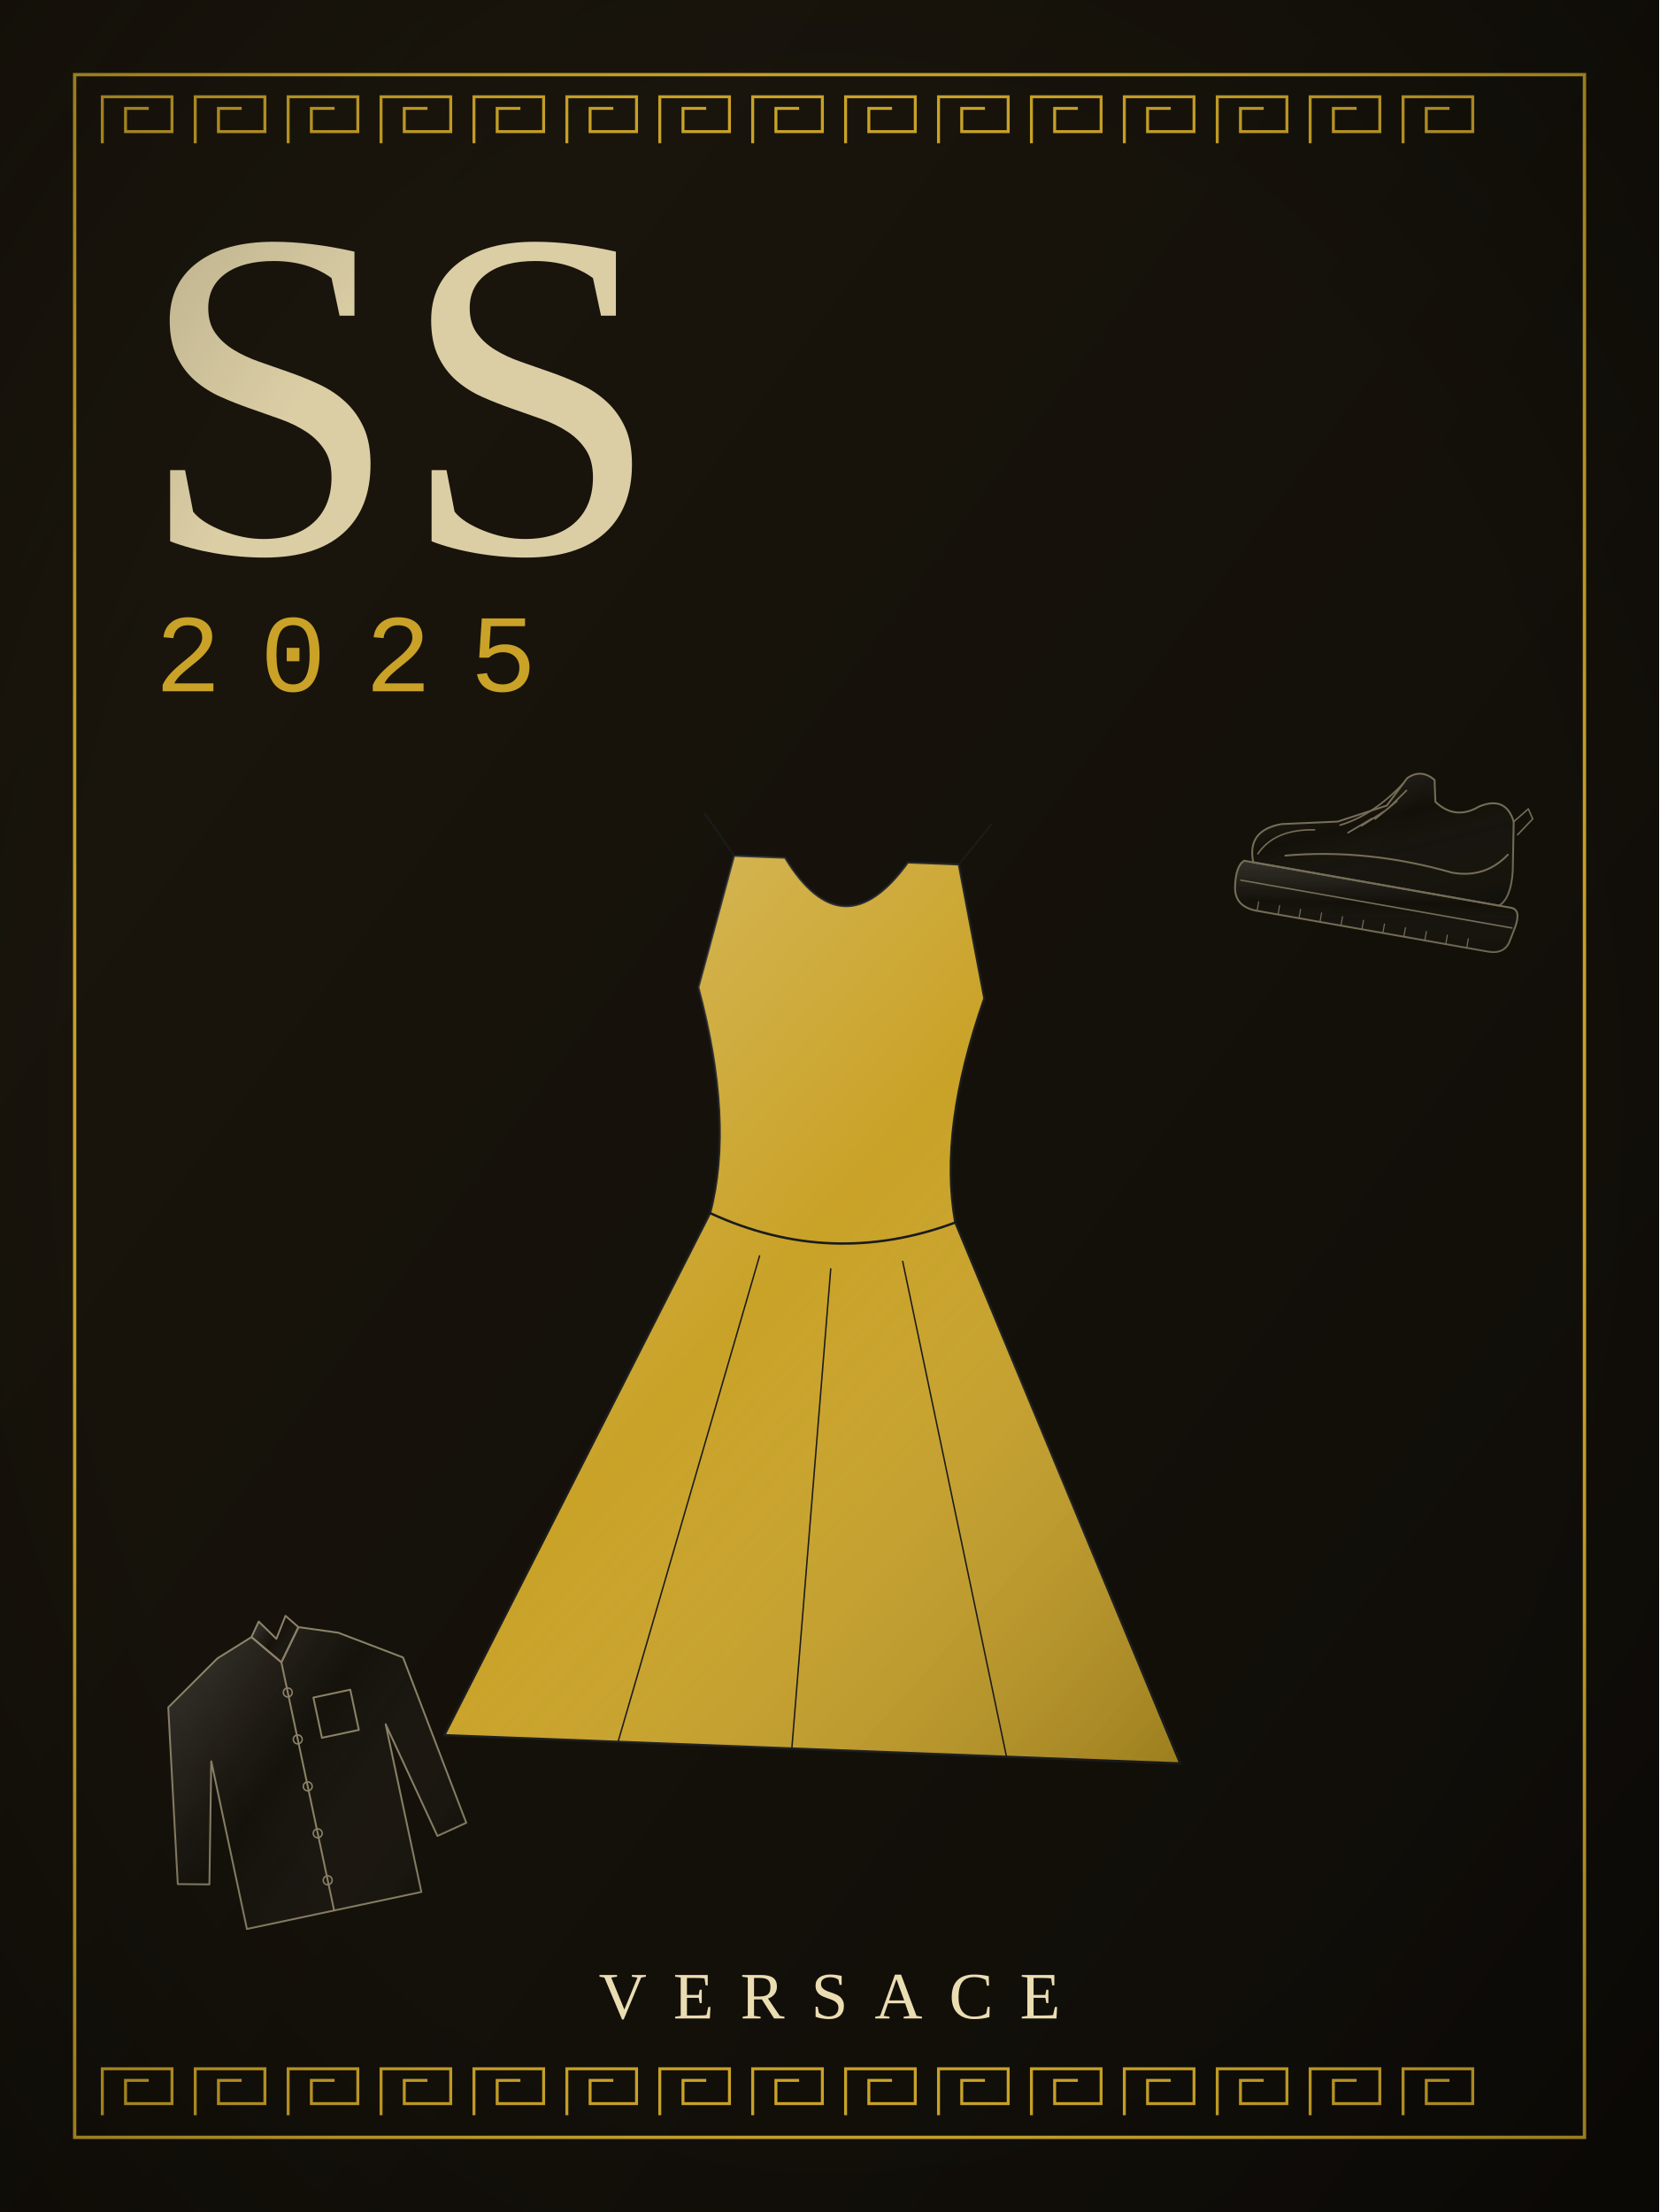
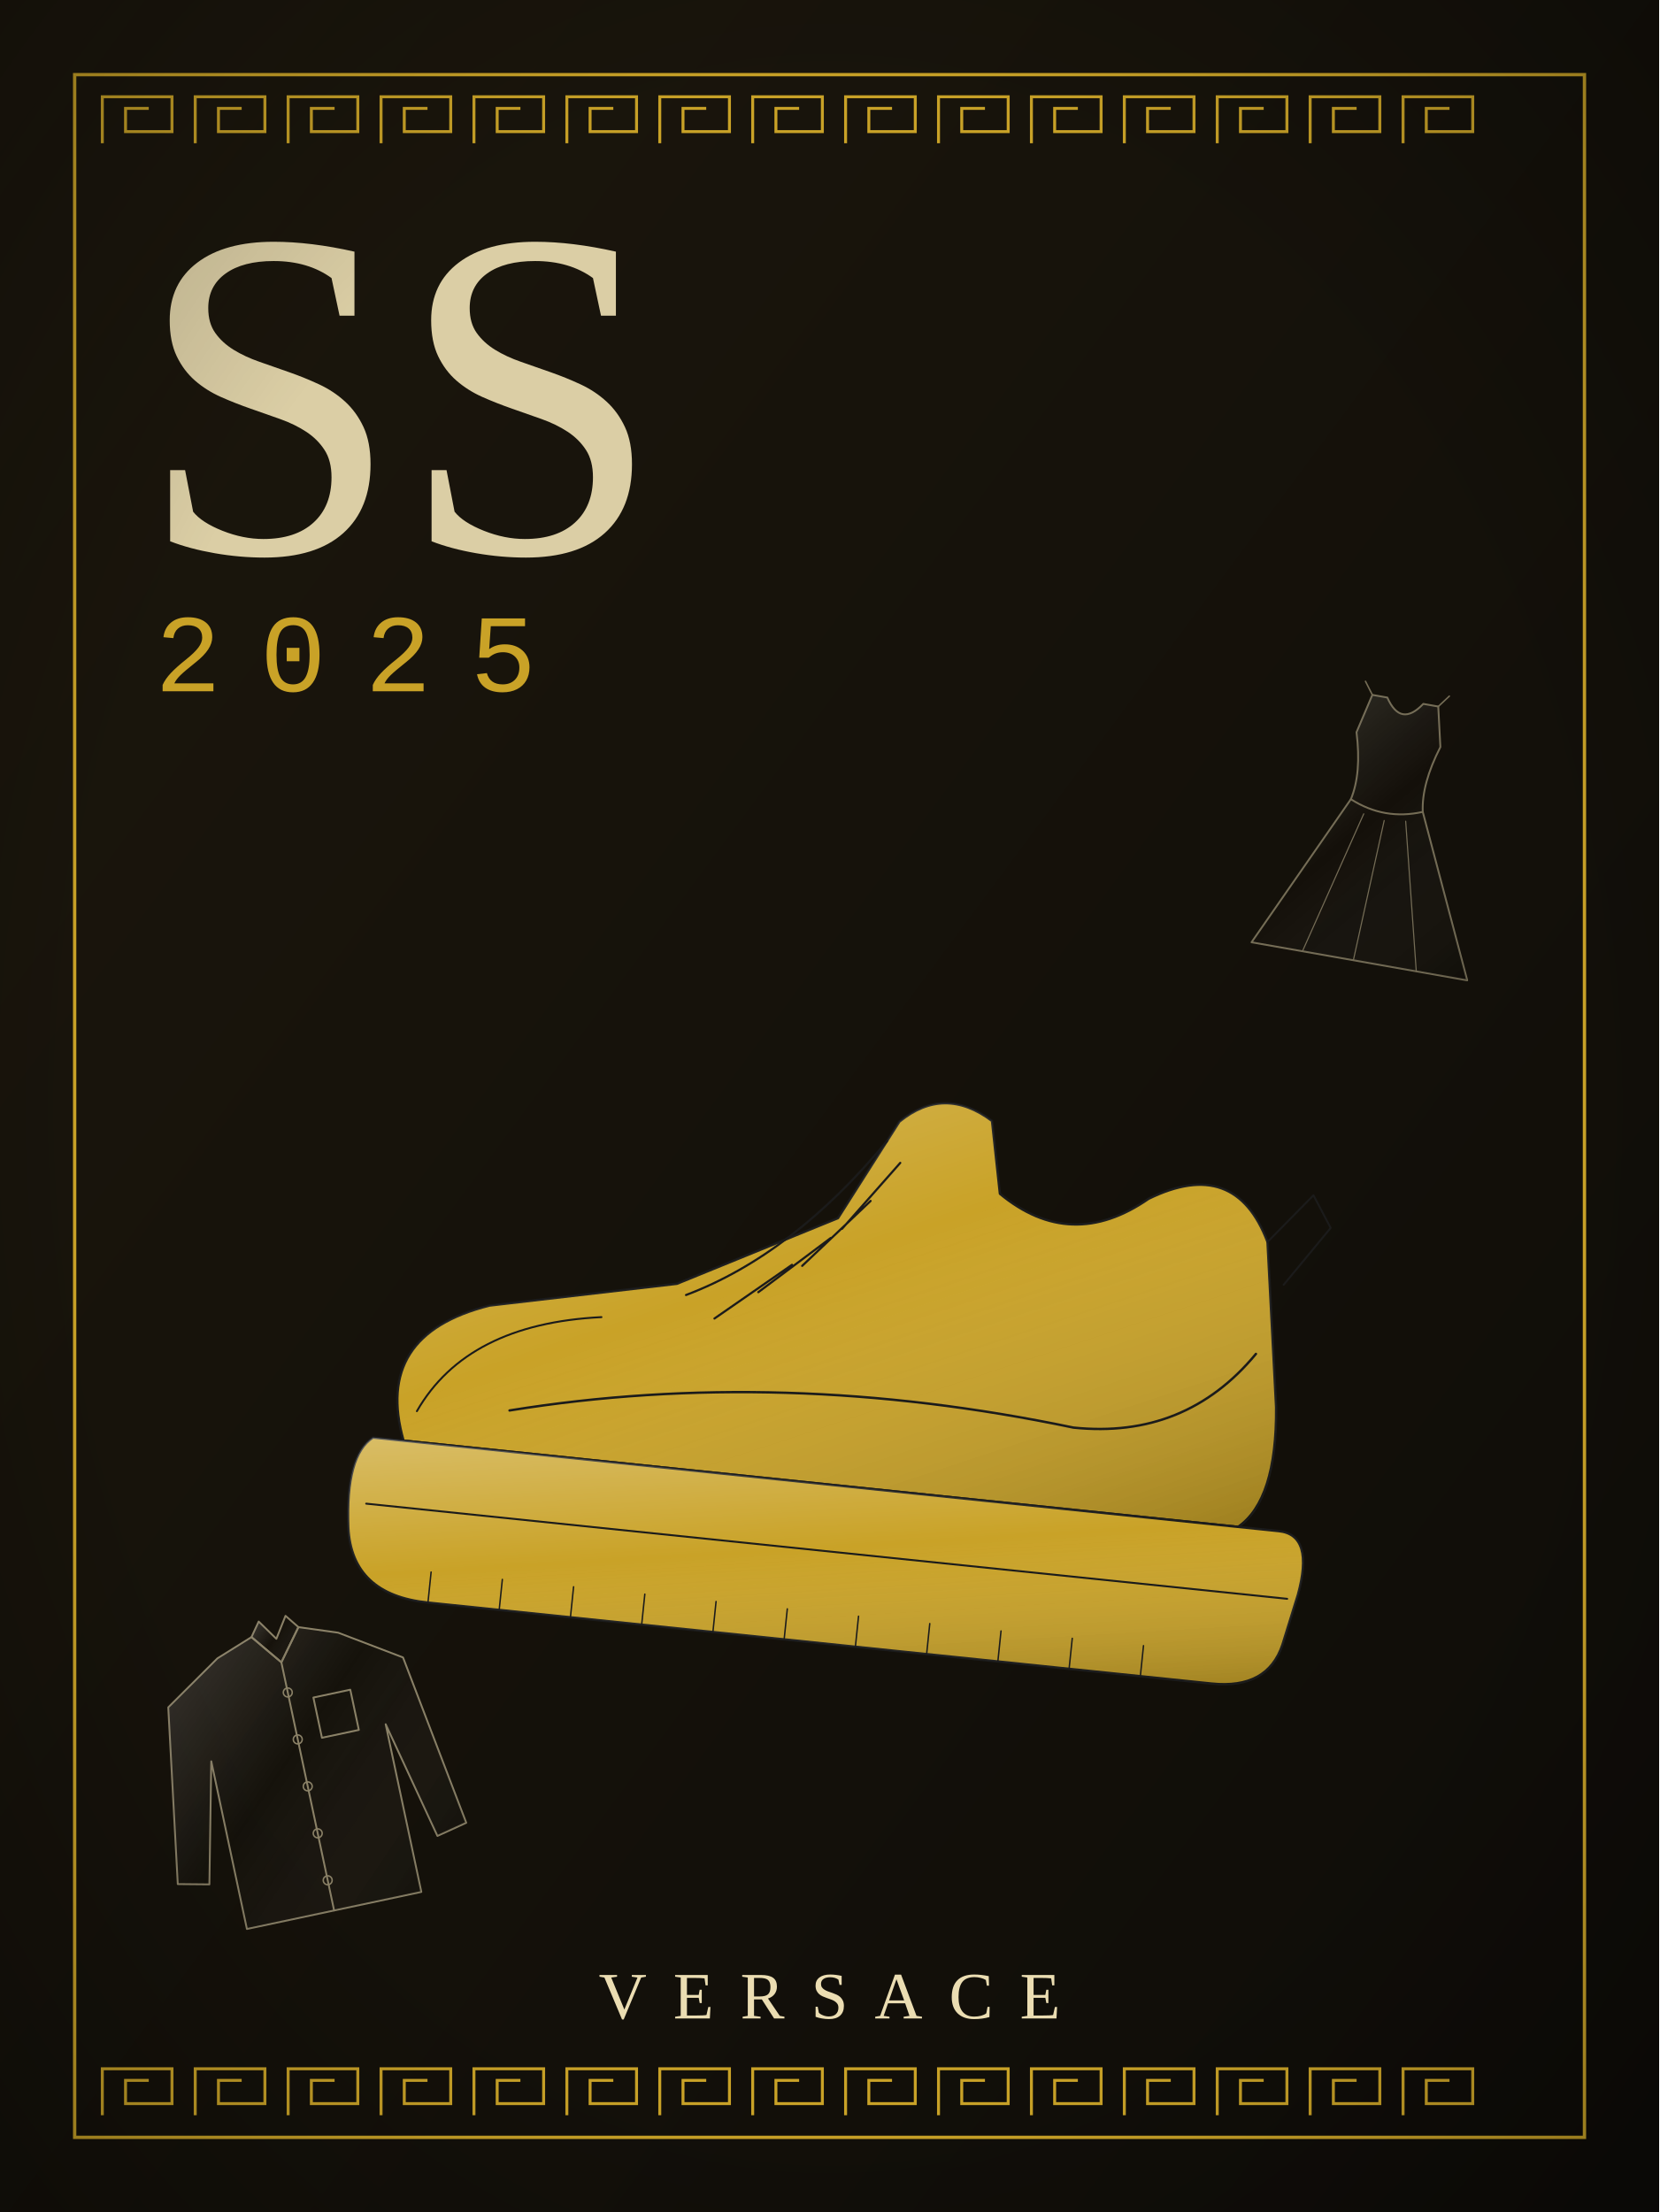
<svg xmlns="http://www.w3.org/2000/svg" viewBox="0 0 600 800" width="900" height="1200">
  <defs>
    <radialGradient id="bg" cx="50%" cy="42%" r="80%">
      <stop offset="0" stop-color="#1C170D" />
      <stop offset="1" stop-color="#0E0C08" />
    </radialGradient>
    <linearGradient id="bgd" x1="0" y1="0" x2="1" y2="1">
      <stop offset="0" stop-color="#1C170D" />
      <stop offset="1" stop-color="#0E0C08" />
    </linearGradient>
    <linearGradient id="sheen" x1="0" y1="0" x2="1" y2="1">
      <stop offset="0" stop-color="#fff" stop-opacity=".30" />
      <stop offset=".45" stop-color="#fff" stop-opacity="0" />
      <stop offset="1" stop-color="#000" stop-opacity=".22" />
    </linearGradient>
    <linearGradient id="multi" x1="0" y1="0" x2="1" y2="1">
      <stop offset="0" stop-color="#B3122E" />
      <stop offset=".35" stop-color="#C9A227" />
      <stop offset=".7" stop-color="#2F5D46" />
      <stop offset="1" stop-color="#3557A0" />
    </linearGradient>
    <radialGradient id="vig" cx="50%" cy="50%" r="75%">
      <stop offset=".6" stop-color="#000" stop-opacity="0" />
      <stop offset="1" stop-color="#000" stop-opacity=".35" />
    </radialGradient>
  </defs>
  <rect width="600" height="800" fill="url(#bgd)" />
  <rect x="27" y="27" width="546" height="746" fill="none" stroke="#C9A227" stroke-width="1.2" />
  <path d="M37 51.8 L37 35 L62.2 35 L62.2 47.6 L45.4 47.6 L45.4 39.2 L53.8 39.2 M70.6 51.8 L70.6 35 L95.8 35 L95.8 47.6 L79 47.6 L79 39.2 L87.4 39.2 M104.2 51.8 L104.2 35 L129.4 35 L129.4 47.6 L112.6 47.6 L112.6 39.2 L121 39.2 M137.8 51.8 L137.8 35 L163 35 L163 47.6 L146.2 47.6 L146.2 39.2 L154.6 39.2 M171.4 51.8 L171.4 35 L196.6 35 L196.6 47.6 L179.8 47.6 L179.8 39.2 L188.2 39.2 M205 51.8 L205 35 L230.2 35 L230.2 47.6 L213.4 47.6 L213.4 39.2 L221.8 39.2 M238.6 51.8 L238.6 35 L263.8 35 L263.8 47.6 L247 47.6 L247 39.2 L255.4 39.2 M272.2 51.8 L272.2 35 L297.4 35 L297.4 47.6 L280.6 47.6 L280.6 39.2 L289 39.2 M305.8 51.8 L305.8 35 L331 35 L331 47.6 L314.2 47.6 L314.2 39.2 L322.6 39.2 M339.4 51.8 L339.4 35 L364.6 35 L364.6 47.6 L347.8 47.6 L347.8 39.2 L356.2 39.2 M373 51.8 L373 35 L398.2 35 L398.2 47.6 L381.4 47.6 L381.4 39.2 L389.8 39.2 M406.6 51.8 L406.6 35 L431.8 35 L431.8 47.6 L415 47.6 L415 39.2 L423.4 39.2 M440.2 51.8 L440.2 35 L465.4 35 L465.4 47.6 L448.6 47.6 L448.6 39.2 L457 39.2 M473.8 51.8 L473.8 35 L499 35 L499 47.6 L482.2 47.6 L482.2 39.2 L490.6 39.2 M507.4 51.8 L507.4 35 L532.6 35 L532.6 47.6 L515.8 47.6 L515.8 39.2 L524.2 39.2 " fill="none" stroke="#C9A227" stroke-width="1.6" vector-effect="non-scaling-stroke" />
  <path d="M37 765 L37 748.2 L62.2 748.2 L62.2 760.8 L45.4 760.8 L45.4 752.4 L53.8 752.4 M70.6 765 L70.6 748.2 L95.8 748.2 L95.8 760.8 L79 760.8 L79 752.4 L87.4 752.4 M104.2 765 L104.2 748.2 L129.4 748.2 L129.4 760.8 L112.6 760.8 L112.6 752.4 L121 752.4 M137.8 765 L137.8 748.2 L163 748.2 L163 760.8 L146.2 760.8 L146.2 752.4 L154.6 752.4 M171.4 765 L171.4 748.2 L196.6 748.2 L196.6 760.8 L179.8 760.8 L179.8 752.4 L188.2 752.4 M205 765 L205 748.2 L230.2 748.2 L230.2 760.8 L213.4 760.8 L213.4 752.4 L221.8 752.4 M238.6 765 L238.6 748.2 L263.8 748.2 L263.8 760.8 L247 760.8 L247 752.4 L255.4 752.4 M272.2 765 L272.2 748.2 L297.4 748.2 L297.4 760.8 L280.6 760.8 L280.6 752.4 L289 752.4 M305.8 765 L305.8 748.2 L331 748.2 L331 760.8 L314.2 760.8 L314.2 752.4 L322.6 752.4 M339.4 765 L339.4 748.2 L364.6 748.2 L364.6 760.8 L347.8 760.8 L347.8 752.4 L356.2 752.4 M373 765 L373 748.2 L398.2 748.2 L398.2 760.8 L381.4 760.8 L381.4 752.4 L389.8 752.4 M406.6 765 L406.6 748.2 L431.8 748.2 L431.8 760.8 L415 760.8 L415 752.4 L423.4 752.4 M440.2 765 L440.2 748.2 L465.4 748.2 L465.4 760.8 L448.6 760.8 L448.6 752.4 L457 752.4 M473.8 765 L473.8 748.2 L499 748.2 L499 760.8 L482.2 760.8 L482.2 752.4 L490.6 752.4 M507.4 765 L507.4 748.2 L532.6 748.2 L532.6 760.8 L515.8 760.8 L515.8 752.4 L524.2 752.4 " fill="none" stroke="#C9A227" stroke-width="1.6" vector-effect="non-scaling-stroke" />
-   <g transform="translate(300 470) rotate(2.2) scale(1.85) translate(-100 -100)">
-     <path d="M78 14 L88 14 Q100 32 112 14 L122 14 L128 40 Q120 66 124 84 L172 188 L28 188 L76 84 Q80 66 72 40 Z" fill="#C9A227" stroke="#1B1B1B" stroke-width="1.3" stroke-linejoin="round" stroke-linecap="round" vector-effect="non-scaling-stroke" />
-     <path d="M78 14 L88 14 Q100 32 112 14 L122 14 L128 40 Q120 66 124 84 L172 188 L28 188 L76 84 Q80 66 72 40 Z" fill="url(#sheen)" stroke="none" />
-     <path d="M76 84 Q100 94 124 84" fill="none" stroke="#1B1B1B" stroke-width="1.3" stroke-linejoin="round" stroke-linecap="round" vector-effect="non-scaling-stroke" />
-     <path d="M100 94 L96 188 M86 92 L62 188 M114 92 L138 188" fill="none" stroke="#1B1B1B" stroke-width="0.78" stroke-linejoin="round" stroke-linecap="round" vector-effect="non-scaling-stroke" />
-     <path d="M78 14 L72 6 M122 14 L128 6" fill="none" stroke="#1B1B1B" stroke-width="1.04" stroke-linejoin="round" stroke-linecap="round" vector-effect="non-scaling-stroke" />
+   <g transform="translate(300 470) rotate(5.9) scale(1.85) translate(-100 -100)">
+     <path d="M20 136 Q12 116 34 108 L70 100 L100 84 L110 64 Q118 56 128 62 L131 76 Q146 86 160 74 Q176 64 184 80 L189 112 Q191 130 184 136 Z" fill="#C9A227" stroke="#1B1B1B" stroke-width="1.3" stroke-linejoin="round" stroke-linecap="round" vector-effect="non-scaling-stroke" />
+     <path d="M20 136 Q12 116 34 108 L70 100 L100 84 L110 64 Q118 56 128 62 L131 76 Q146 86 160 74 Q176 64 184 80 L189 112 Q191 130 184 136 Z" fill="url(#sheen)" stroke="none" />
+     <path d="M14 136 L192 136 Q199 136 197 148 L195 158 Q193 167 182 167 L28 167 Q13 167 11 154 Q9 140 14 136 Z" fill="#C9A227" stroke="#1B1B1B" stroke-width="1.3" stroke-linejoin="round" stroke-linecap="round" vector-effect="non-scaling-stroke" />
+     <path d="M14 136 L192 136 Q199 136 197 148 L195 158 Q193 167 182 167 L28 167 Q13 167 11 154 Q9 140 14 136 Z" fill="url(#sheen)" stroke="none" />
+     <path d="M14 149 L195 149" fill="none" stroke="#1B1B1B" stroke-width="1.04" stroke-linejoin="round" stroke-linecap="round" vector-effect="non-scaling-stroke" />
+     <path d="M28 161 L28 167 M42 161 L42 167 M56 161 L56 167 M70 161 L70 167 M84 161 L84 167 M98 161 L98 167 M112 161 L112 167 M126 161 L126 167 M140 161 L140 167 M154 161 L154 167 M168 161 L168 167" fill="none" stroke="#1B1B1B" stroke-width="0.78" stroke-linejoin="round" stroke-linecap="round" vector-effect="non-scaling-stroke" />
+     <path d="M72 102 Q92 92 108 68" fill="none" stroke="#1B1B1B" stroke-width="1.17" stroke-linejoin="round" stroke-linecap="round" vector-effect="non-scaling-stroke" />
+     <path d="M78 106 L92 94 M86 100 L99 88 M94 94 L106 80 M101 86 L111 72" fill="none" stroke="#1B1B1B" stroke-width="1.17" stroke-linejoin="round" stroke-linecap="round" vector-effect="non-scaling-stroke" />
+     <path d="M40 128 Q92 114 150 120 Q172 120 184 102" fill="none" stroke="#1B1B1B" stroke-width="1.3" stroke-linejoin="round" stroke-linecap="round" vector-effect="non-scaling-stroke" />
+     <path d="M22 130 Q30 112 56 108" fill="none" stroke="#1B1B1B" stroke-width="1.04" stroke-linejoin="round" stroke-linecap="round" vector-effect="non-scaling-stroke" />
+     <path d="M184 80 L192 70 L196 76 L188 88" fill="none" stroke="#1B1B1B" stroke-width="1.04" stroke-linejoin="round" stroke-linecap="round" vector-effect="non-scaling-stroke" />
  </g>
  <g transform="translate(110 640) rotate(-12) scale(0.62) translate(-100 -100)" opacity="0.55">
    <path d="M64 26 L86 18 L100 36 L114 18 L136 26 L170 48 L186 150 L168 154 L152 84 L152 184 L48 184 L48 84 L32 154 L14 150 L30 48 Z" fill="none" stroke="#EBDDB2" stroke-width="1" stroke-linejoin="round" stroke-linecap="round" vector-effect="non-scaling-stroke" />
    <path d="M64 26 L86 18 L100 36 L114 18 L136 26 L170 48 L186 150 L168 154 L152 84 L152 184 L48 184 L48 84 L32 154 L14 150 L30 48 Z" fill="url(#sheen)" stroke="none" />
    <path d="M86 18 L100 36 L114 18 L108 10 L100 22 L92 10 Z" fill="none" stroke="#EBDDB2" stroke-width="1" stroke-linejoin="round" stroke-linecap="round" vector-effect="non-scaling-stroke" />
    <path d="M86 18 L100 36 L114 18 L108 10 L100 22 L92 10 Z" fill="url(#sheen)" stroke="none" />
    <path d="M100 36 L100 184" fill="none" stroke="#EBDDB2" stroke-width="1" stroke-linejoin="round" stroke-linecap="round" vector-effect="non-scaling-stroke" />
    <path d="M114 60 L136 60 L136 84 L114 84 Z" fill="none" stroke="#EBDDB2" stroke-width="1" stroke-linejoin="round" stroke-linecap="round" vector-effect="non-scaling-stroke" />
    <path d="M100 54 m-2.6 0 a2.6 2.6 0 1 0 5.2 0 a2.6 2.6 0 1 0 -5.2 0 M100 82 m-2.6 0 a2.6 2.6 0 1 0 5.2 0 a2.6 2.6 0 1 0 -5.2 0 M100 110 m-2.6 0 a2.6 2.6 0 1 0 5.2 0 a2.6 2.6 0 1 0 -5.2 0 M100 138 m-2.6 0 a2.6 2.6 0 1 0 5.2 0 a2.6 2.6 0 1 0 -5.2 0 M100 166 m-2.6 0 a2.6 2.6 0 1 0 5.2 0 a2.6 2.6 0 1 0 -5.2 0" fill="none" stroke="#EBDDB2" stroke-width="0.8" stroke-linejoin="round" stroke-linecap="round" vector-effect="non-scaling-stroke" />
  </g>
  <g transform="translate(500 300) rotate(10) scale(0.55) translate(-100 -100)" opacity="0.45">
-     <path d="M20 136 Q12 116 34 108 L70 100 L100 84 L110 64 Q118 56 128 62 L131 76 Q146 86 160 74 Q176 64 184 80 L189 112 Q191 130 184 136 Z" fill="none" stroke="#EBDDB2" stroke-width="1" stroke-linejoin="round" stroke-linecap="round" vector-effect="non-scaling-stroke" />
-     <path d="M20 136 Q12 116 34 108 L70 100 L100 84 L110 64 Q118 56 128 62 L131 76 Q146 86 160 74 Q176 64 184 80 L189 112 Q191 130 184 136 Z" fill="url(#sheen)" stroke="none" />
-     <path d="M14 136 L192 136 Q199 136 197 148 L195 158 Q193 167 182 167 L28 167 Q13 167 11 154 Q9 140 14 136 Z" fill="none" stroke="#EBDDB2" stroke-width="1" stroke-linejoin="round" stroke-linecap="round" vector-effect="non-scaling-stroke" />
-     <path d="M14 136 L192 136 Q199 136 197 148 L195 158 Q193 167 182 167 L28 167 Q13 167 11 154 Q9 140 14 136 Z" fill="url(#sheen)" stroke="none" />
-     <path d="M14 149 L195 149" fill="none" stroke="#EBDDB2" stroke-width="0.8" stroke-linejoin="round" stroke-linecap="round" vector-effect="non-scaling-stroke" />
-     <path d="M28 161 L28 167 M42 161 L42 167 M56 161 L56 167 M70 161 L70 167 M84 161 L84 167 M98 161 L98 167 M112 161 L112 167 M126 161 L126 167 M140 161 L140 167 M154 161 L154 167 M168 161 L168 167" fill="none" stroke="#EBDDB2" stroke-width="0.6" stroke-linejoin="round" stroke-linecap="round" vector-effect="non-scaling-stroke" />
-     <path d="M72 102 Q92 92 108 68" fill="none" stroke="#EBDDB2" stroke-width="0.9" stroke-linejoin="round" stroke-linecap="round" vector-effect="non-scaling-stroke" />
-     <path d="M78 106 L92 94 M86 100 L99 88 M94 94 L106 80 M101 86 L111 72" fill="none" stroke="#EBDDB2" stroke-width="0.9" stroke-linejoin="round" stroke-linecap="round" vector-effect="non-scaling-stroke" />
-     <path d="M40 128 Q92 114 150 120 Q172 120 184 102" fill="none" stroke="#EBDDB2" stroke-width="1" stroke-linejoin="round" stroke-linecap="round" vector-effect="non-scaling-stroke" />
-     <path d="M22 130 Q30 112 56 108" fill="none" stroke="#EBDDB2" stroke-width="0.8" stroke-linejoin="round" stroke-linecap="round" vector-effect="non-scaling-stroke" />
-     <path d="M184 80 L192 70 L196 76 L188 88" fill="none" stroke="#EBDDB2" stroke-width="0.8" stroke-linejoin="round" stroke-linecap="round" vector-effect="non-scaling-stroke" />
+     <path d="M78 14 L88 14 Q100 32 112 14 L122 14 L128 40 Q120 66 124 84 L172 188 L28 188 L76 84 Q80 66 72 40 Z" fill="none" stroke="#EBDDB2" stroke-width="1" stroke-linejoin="round" stroke-linecap="round" vector-effect="non-scaling-stroke" />
+     <path d="M78 14 L88 14 Q100 32 112 14 L122 14 L128 40 Q120 66 124 84 L172 188 L28 188 L76 84 Q80 66 72 40 Z" fill="url(#sheen)" stroke="none" />
+     <path d="M76 84 Q100 94 124 84" fill="none" stroke="#EBDDB2" stroke-width="1" stroke-linejoin="round" stroke-linecap="round" vector-effect="non-scaling-stroke" />
+     <path d="M100 94 L96 188 M86 92 L62 188 M114 92 L138 188" fill="none" stroke="#EBDDB2" stroke-width="0.6" stroke-linejoin="round" stroke-linecap="round" vector-effect="non-scaling-stroke" />
+     <path d="M78 14 L72 6 M122 14 L128 6" fill="none" stroke="#EBDDB2" stroke-width="0.8" stroke-linejoin="round" stroke-linecap="round" vector-effect="non-scaling-stroke" />
  </g>
  <text x="50" y="200" font-family="'Trajan Pro', 'Times New Roman', serif" font-weight="400" font-size="170" fill="#EBDDB2" opacity="0.92">SS</text>
  <text x="56" y="250" font-family="'Courier New', monospace" font-size="40" letter-spacing="14" fill="#C9A227">2025</text>
  <g>
    <text x="300" y="730" text-anchor="middle" font-size="24" fill="#EBDDB2" font-family="'Trajan Pro', 'Times New Roman', serif" font-weight="400" letter-spacing="9.6">VERSACE</text>
  </g>
  <rect width="600" height="800" fill="url(#vig)" />
</svg>
